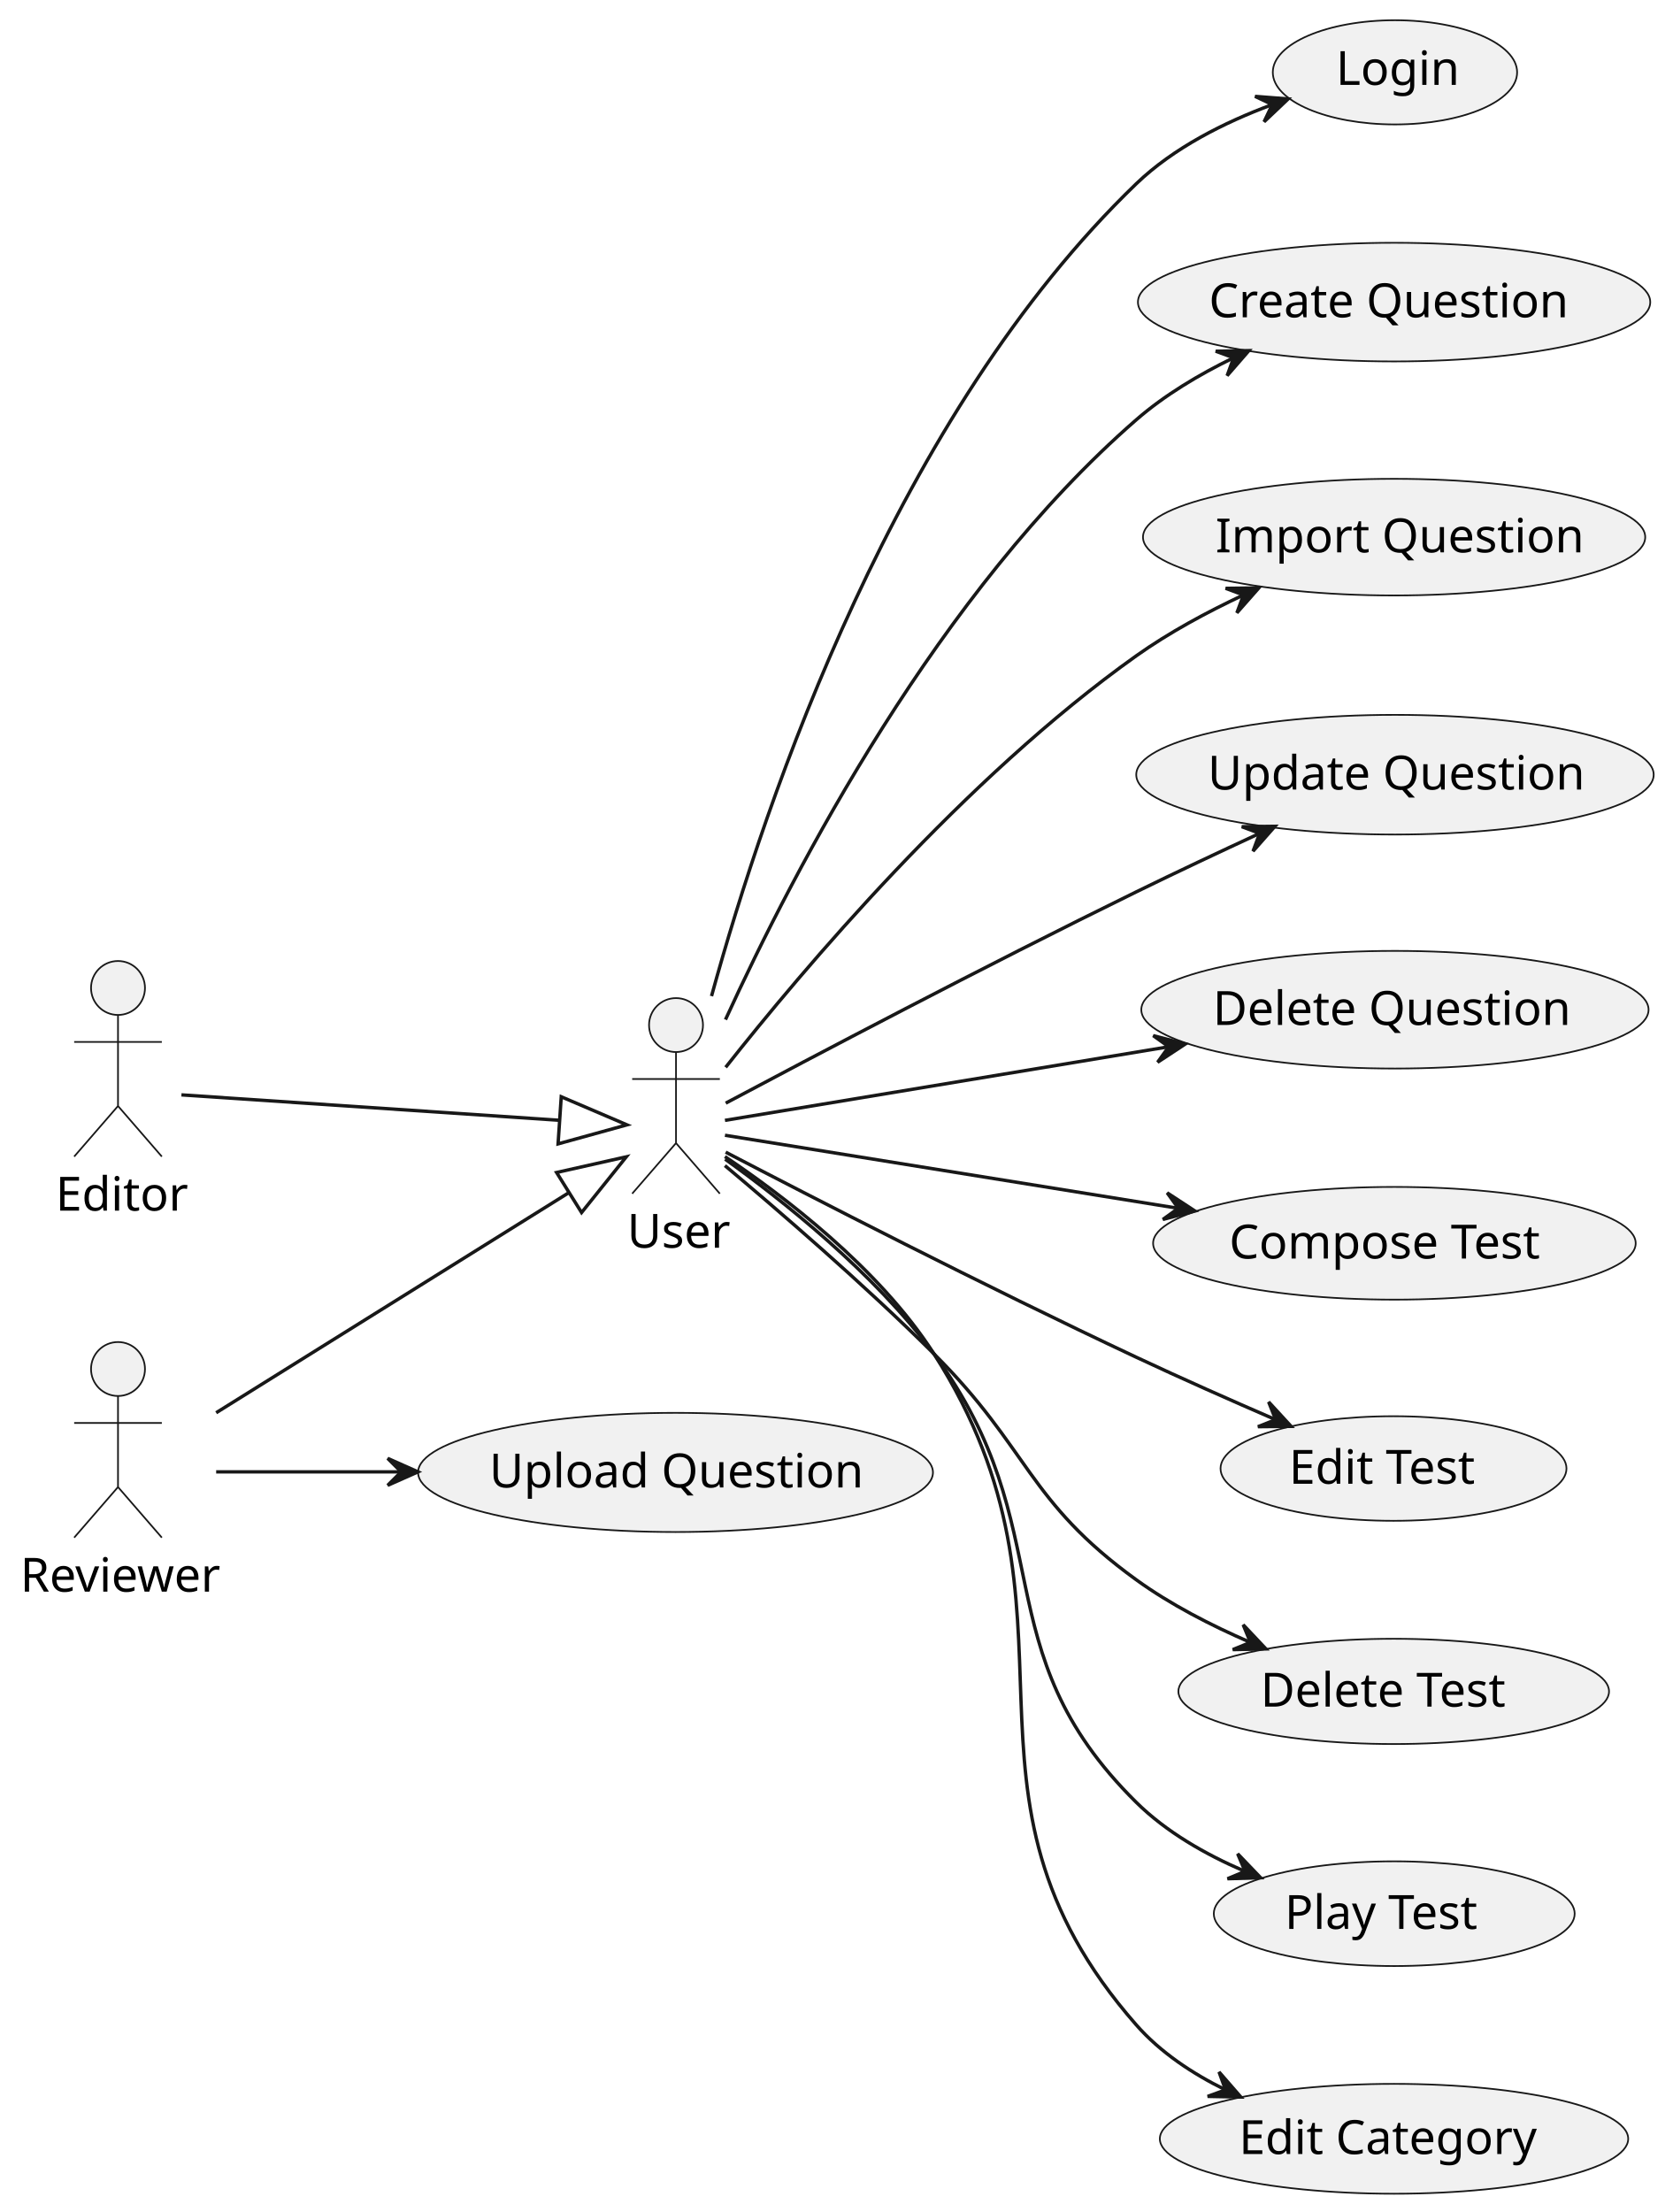
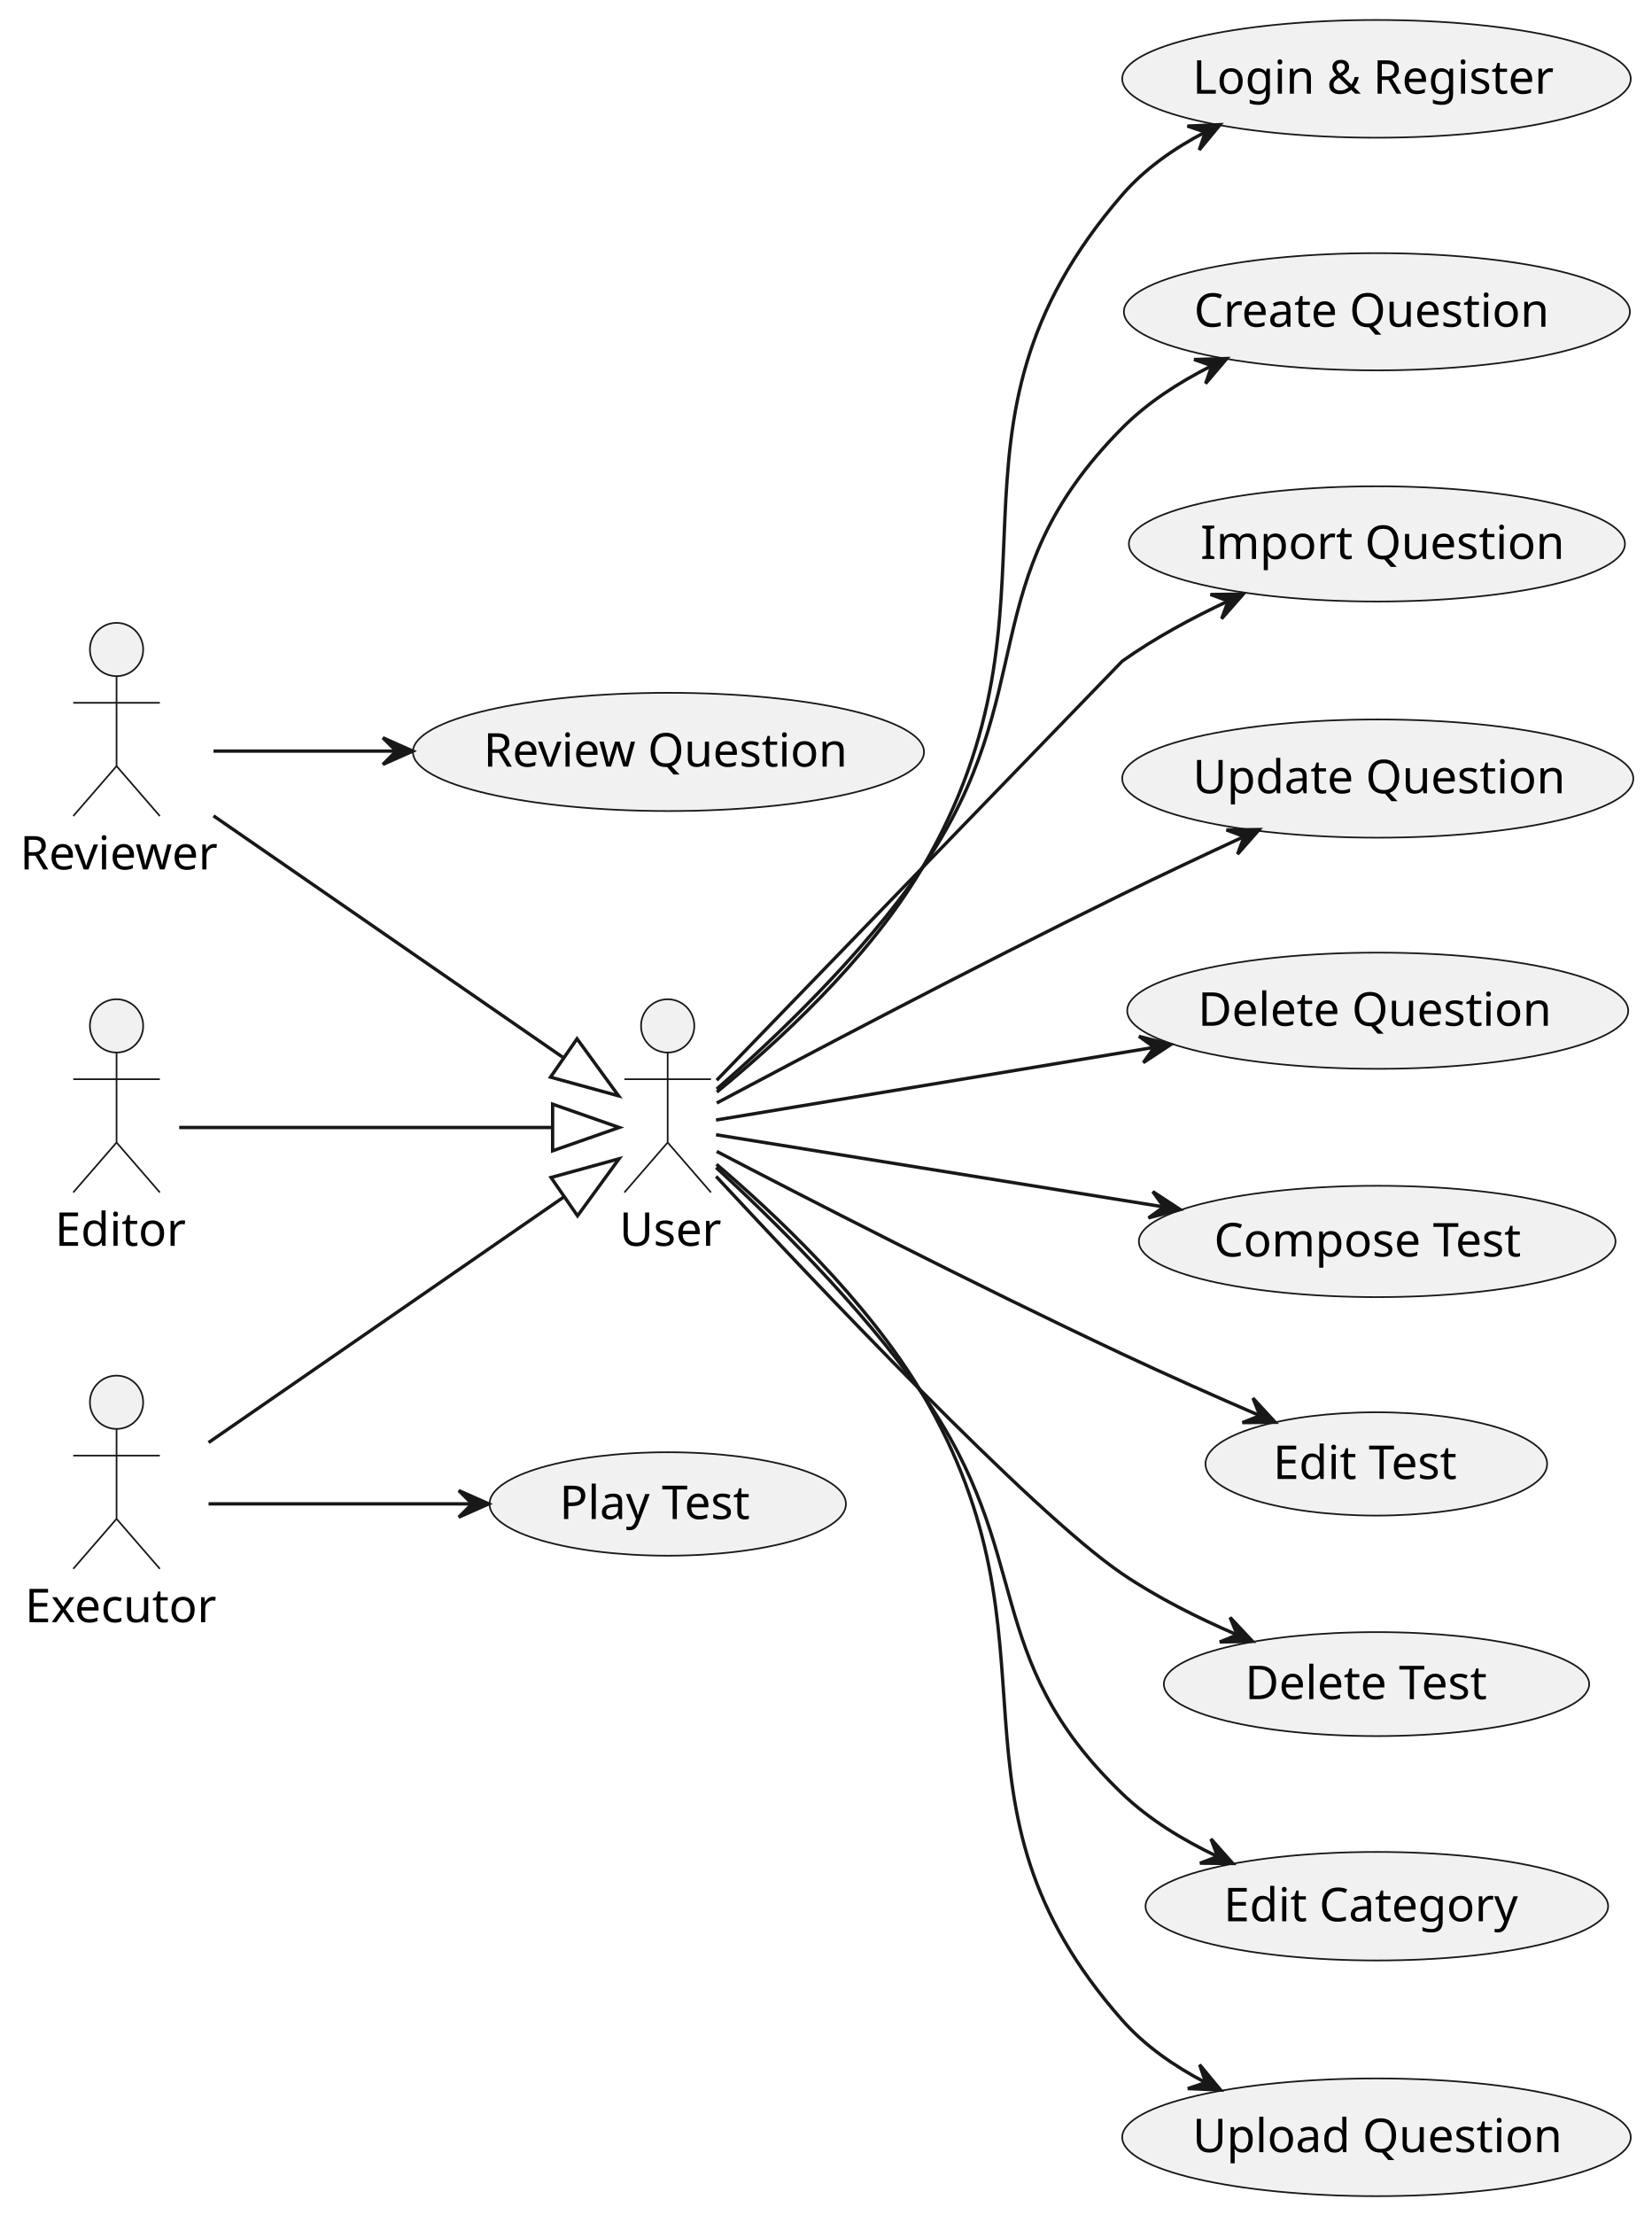
- <svg xmlns="http://www.w3.org/2000/svg" contentStyleType="text/css" height="656px" preserveAspectRatio="none" style="width:496px;height:656px;background:#FFFFFF;" version="1.1" viewBox="0 0 496 656" width="496px" zoomAndPan="magnify">
+ <svg xmlns="http://www.w3.org/2000/svg" contentStyleType="text/css" height="665px" preserveAspectRatio="none" style="width:496px;height:665px;background:#FFFFFF;" version="1.1" viewBox="0 0 496 665" width="496px" zoomAndPan="magnify">
  <defs />
  <g>
    <g id="elem_User">
-       <ellipse cx="200.5" cy="304" fill="#F1F1F1" rx="8" ry="8" style="stroke:#181818;stroke-width:0.5;" />
-       <path d="M200.5,312 L200.5,339 M187.5,320 L213.5,320 M200.5,339 L187.5,354 M200.5,339 L213.5,354 " fill="none" style="stroke:#181818;stroke-width:0.5;" />
-       <text fill="#000000" font-family="sans-serif" font-size="14" lengthAdjust="spacing" textLength="29" x="186" y="370.033">User</text>
+       <ellipse cx="200.5" cy="308" fill="#F1F1F1" rx="8" ry="8" style="stroke:#181818;stroke-width:0.5;" />
+       <path d="M200.5,316 L200.5,343 M187.5,324 L213.5,324 M200.5,343 L187.5,358 M200.5,343 L213.5,358 " fill="none" style="stroke:#181818;stroke-width:0.5;" />
+       <text fill="#000000" font-family="sans-serif" font-size="14" lengthAdjust="spacing" textLength="29" x="186" y="374.033">User</text>
    </g>
    <g id="elem_Editor">
-       <ellipse cx="35" cy="293" fill="#F1F1F1" rx="8" ry="8" style="stroke:#181818;stroke-width:0.5;" />
-       <path d="M35,301 L35,328 M22,309 L48,309 M35,328 L22,343 M35,328 L48,343 " fill="none" style="stroke:#181818;stroke-width:0.5;" />
-       <text fill="#000000" font-family="sans-serif" font-size="14" lengthAdjust="spacing" textLength="37" x="16.5" y="359.033">Editor</text>
+       <ellipse cx="35" cy="308" fill="#F1F1F1" rx="8" ry="8" style="stroke:#181818;stroke-width:0.5;" />
+       <path d="M35,316 L35,343 M22,324 L48,324 M35,343 L22,358 M35,343 L48,358 " fill="none" style="stroke:#181818;stroke-width:0.5;" />
+       <text fill="#000000" font-family="sans-serif" font-size="14" lengthAdjust="spacing" textLength="37" x="16.5" y="374.033">Editor</text>
    </g>
    <g id="elem_Reviewer">
-       <ellipse cx="35" cy="406" fill="#F1F1F1" rx="8" ry="8" style="stroke:#181818;stroke-width:0.5;" />
-       <path d="M35,414 L35,441 M22,422 L48,422 M35,441 L22,456 M35,441 L48,456 " fill="none" style="stroke:#181818;stroke-width:0.5;" />
-       <text fill="#000000" font-family="sans-serif" font-size="14" lengthAdjust="spacing" textLength="58" x="6" y="472.033">Reviewer</text>
+       <ellipse cx="35" cy="195" fill="#F1F1F1" rx="8" ry="8" style="stroke:#181818;stroke-width:0.5;" />
+       <path d="M35,203 L35,230 M22,211 L48,211 M35,230 L22,245 M35,230 L48,245 " fill="none" style="stroke:#181818;stroke-width:0.5;" />
+       <text fill="#000000" font-family="sans-serif" font-size="14" lengthAdjust="spacing" textLength="58" x="6" y="261.033">Reviewer</text>
    </g>
    <g id="elem_login">
-       <ellipse cx="413.734" cy="21.452" fill="#F1F1F1" rx="36.234" ry="15.452" style="stroke:#181818;stroke-width:0.5;" />
-       <text fill="#000000" font-family="sans-serif" font-size="14" lengthAdjust="spacing" textLength="35" x="396.234" y="25.18">Login</text>
+       <ellipse cx="413.355" cy="23.671" fill="#F1F1F1" rx="76.355" ry="17.671" style="stroke:#181818;stroke-width:0.5;" />
+       <text fill="#000000" font-family="sans-serif" font-size="14" lengthAdjust="spacing" textLength="105" x="358.123" y="28.125">Login &amp; Register</text>
    </g>
    <g id="elem_createQ">
-       <ellipse cx="413.476" cy="89.595" fill="#F1F1F1" rx="75.976" ry="17.595" style="stroke:#181818;stroke-width:0.5;" />
-       <text fill="#000000" font-family="sans-serif" font-size="14" lengthAdjust="spacing" textLength="104" x="358.547" y="94.096">Create Question</text>
+       <ellipse cx="413.476" cy="93.595" fill="#F1F1F1" rx="75.976" ry="17.595" style="stroke:#181818;stroke-width:0.5;" />
+       <text fill="#000000" font-family="sans-serif" font-size="14" lengthAdjust="spacing" textLength="104" x="358.547" y="98.096">Create Question</text>
    </g>
    <g id="elem_importQ">
-       <ellipse cx="413.481" cy="159.296" fill="#F1F1F1" rx="74.481" ry="17.296" style="stroke:#181818;stroke-width:0.5;" />
-       <text fill="#000000" font-family="sans-serif" font-size="14" lengthAdjust="spacing" textLength="100" x="360.481" y="163.813">Import Question</text>
+       <ellipse cx="413.481" cy="163.296" fill="#F1F1F1" rx="74.481" ry="17.296" style="stroke:#181818;stroke-width:0.5;" />
+       <text fill="#000000" font-family="sans-serif" font-size="14" lengthAdjust="spacing" textLength="100" x="360.481" y="167.813">Import Question</text>
    </g>
    <g id="elem_updateQ">
-       <ellipse cx="413.736" cy="229.747" fill="#F1F1F1" rx="76.736" ry="17.747" style="stroke:#181818;stroke-width:0.5;" />
-       <text fill="#000000" font-family="sans-serif" font-size="14" lengthAdjust="spacing" textLength="106" x="358.201" y="234.155">Update Question</text>
+       <ellipse cx="413.736" cy="233.747" fill="#F1F1F1" rx="76.736" ry="17.747" style="stroke:#181818;stroke-width:0.5;" />
+       <text fill="#000000" font-family="sans-serif" font-size="14" lengthAdjust="spacing" textLength="106" x="358.201" y="238.155">Update Question</text>
    </g>
    <g id="elem_deleteQ">
-       <ellipse cx="413.726" cy="299.445" fill="#F1F1F1" rx="75.226" ry="17.445" style="stroke:#181818;stroke-width:0.5;" />
-       <text fill="#000000" font-family="sans-serif" font-size="14" lengthAdjust="spacing" textLength="102" x="359.726" y="303.962">Delete Question</text>
+       <ellipse cx="413.726" cy="303.445" fill="#F1F1F1" rx="75.226" ry="17.445" style="stroke:#181818;stroke-width:0.5;" />
+       <text fill="#000000" font-family="sans-serif" font-size="14" lengthAdjust="spacing" textLength="102" x="359.726" y="307.962">Delete Question</text>
    </g>
    <g id="elem_composeT">
-       <ellipse cx="413.568" cy="368.714" fill="#F1F1F1" rx="71.568" ry="16.713" style="stroke:#181818;stroke-width:0.5;" />
-       <text fill="#000000" font-family="sans-serif" font-size="14" lengthAdjust="spacing" textLength="92" x="364.568" y="373.23">Compose Test</text>
+       <ellipse cx="413.568" cy="372.714" fill="#F1F1F1" rx="71.568" ry="16.713" style="stroke:#181818;stroke-width:0.5;" />
+       <text fill="#000000" font-family="sans-serif" font-size="14" lengthAdjust="spacing" textLength="92" x="364.568" y="377.23">Compose Test</text>
    </g>
    <g id="elem_editT">
-       <ellipse cx="413.303" cy="435.509" fill="#F1F1F1" rx="51.303" ry="15.509" style="stroke:#181818;stroke-width:0.5;" />
-       <text fill="#000000" font-family="sans-serif" font-size="14" lengthAdjust="spacing" textLength="56" x="382.303" y="440.025">Edit Test</text>
+       <ellipse cx="413.303" cy="439.509" fill="#F1F1F1" rx="51.303" ry="15.509" style="stroke:#181818;stroke-width:0.5;" />
+       <text fill="#000000" font-family="sans-serif" font-size="14" lengthAdjust="spacing" textLength="56" x="382.303" y="444.025">Edit Test</text>
    </g>
    <g id="elem_deleteT">
-       <ellipse cx="413.363" cy="501.609" fill="#F1F1F1" rx="63.863" ry="15.609" style="stroke:#181818;stroke-width:0.5;" />
-       <text fill="#000000" font-family="sans-serif" font-size="14" lengthAdjust="spacing" textLength="73" x="373.863" y="506.126">Delete Test</text>
+       <ellipse cx="413.363" cy="505.609" fill="#F1F1F1" rx="63.863" ry="15.609" style="stroke:#181818;stroke-width:0.5;" />
+       <text fill="#000000" font-family="sans-serif" font-size="14" lengthAdjust="spacing" textLength="73" x="373.863" y="510.126">Delete Test</text>
    </g>
    <g id="elem_playT">
-       <ellipse cx="413.519" cy="567.53" fill="#F1F1F1" rx="53.519" ry="15.53" style="stroke:#181818;stroke-width:0.5;" />
-       <text fill="#000000" font-family="sans-serif" font-size="14" lengthAdjust="spacing" textLength="59" x="381.019" y="572.046">Play Test</text>
+       <ellipse cx="200.519" cy="451.53" fill="#F1F1F1" rx="53.519" ry="15.53" style="stroke:#181818;stroke-width:0.5;" />
+       <text fill="#000000" font-family="sans-serif" font-size="14" lengthAdjust="spacing" textLength="59" x="168.019" y="456.046">Play Test</text>
    </g>
    <g id="elem_editC">
-       <ellipse cx="413.457" cy="634.291" fill="#F1F1F1" rx="69.457" ry="16.291" style="stroke:#181818;stroke-width:0.5;" />
-       <text fill="#000000" font-family="sans-serif" font-size="14" lengthAdjust="spacing" textLength="86" x="367.457" y="638.808">Edit Category</text>
+       <ellipse cx="413.457" cy="572.291" fill="#F1F1F1" rx="69.457" ry="16.291" style="stroke:#181818;stroke-width:0.5;" />
+       <text fill="#000000" font-family="sans-serif" font-size="14" lengthAdjust="spacing" textLength="86" x="367.457" y="576.808">Edit Category</text>
    </g>
    <g id="elem_uploadQ">
-       <ellipse cx="200.355" cy="436.671" fill="#F1F1F1" rx="76.355" ry="17.671" style="stroke:#181818;stroke-width:0.5;" />
-       <text fill="#000000" font-family="sans-serif" font-size="14" lengthAdjust="spacing" textLength="105" x="145.123" y="441.125">Upload Question</text>
+       <ellipse cx="413.355" cy="641.671" fill="#F1F1F1" rx="76.355" ry="17.671" style="stroke:#181818;stroke-width:0.5;" />
+       <text fill="#000000" font-family="sans-serif" font-size="14" lengthAdjust="spacing" textLength="105" x="358.123" y="646.125">Upload Question</text>
+     </g>
+     <g id="elem_review">
+       <ellipse cx="200.736" cy="225.747" fill="#F1F1F1" rx="76.736" ry="17.747" style="stroke:#181818;stroke-width:0.5;" />
+       <text fill="#000000" font-family="sans-serif" font-size="14" lengthAdjust="spacing" textLength="106" x="145.201" y="230.155">Review Question</text>
+     </g>
+     <g id="elem_Executor">
+       <ellipse cx="35" cy="421" fill="#F1F1F1" rx="8" ry="8" style="stroke:#181818;stroke-width:0.5;" />
+       <path d="M35,429 L35,456 M22,437 L48,437 M35,456 L22,471 M35,456 L48,471 " fill="none" style="stroke:#181818;stroke-width:0.5;" />
+       <text fill="#000000" font-family="sans-serif" font-size="14" lengthAdjust="spacing" textLength="55" x="7.5" y="487.033">Executor</text>
    </g>
    <g id="link_Editor_User">
-       <path d="M53.81,324.7 C80.57,326.5 131.65,329.93 165.65,332.22 " fill="none" id="Editor-to-User" style="stroke:#181818;stroke-width:1.0;" />
-       <polygon fill="none" points="166.46,325.26,185.95,333.59,165.52,339.23,166.46,325.26" style="stroke:#181818;stroke-width:1.0;" />
+       <path d="M53.81,338.5 C80.57,338.5 131.65,338.5 165.65,338.5 " fill="none" id="Editor-to-User" style="stroke:#181818;stroke-width:1.0;" />
+       <polygon fill="none" points="165.95,331.5,185.95,338.5,165.95,345.5,165.95,331.5" style="stroke:#181818;stroke-width:1.0;" />
    </g>
    <g id="link_Reviewer_User">
-       <path d="M64.11,418.97 C93.17,400.84 138.42,372.61 168.5,353.84 " fill="none" id="Reviewer-to-User" style="stroke:#181818;stroke-width:1.0;" />
-       <polygon fill="none" points="165.08,347.72,185.76,343.07,172.49,359.6,165.08,347.72" style="stroke:#181818;stroke-width:1.0;" />
+       <path d="M64.11,244.93 C93.31,265.11 138.85,296.58 168.93,317.37 " fill="none" id="Reviewer-to-User" style="stroke:#181818;stroke-width:1.0;" />
+       <polygon fill="none" points="173.28,311.87,185.76,329,165.32,323.39,173.28,311.87" style="stroke:#181818;stroke-width:1.0;" />
+     </g>
+     <g id="link_Executor_User">
+       <path d="M62.63,433.09 C91.86,412.9 138.67,380.54 169.26,359.4 " fill="none" id="Executor-to-User" style="stroke:#181818;stroke-width:1.0;" />
+       <polygon fill="none" points="165.47,353.51,185.9,347.9,173.43,365.03,165.47,353.51" style="stroke:#181818;stroke-width:1.0;" />
    </g>
    <g id="link_User_createQ">
-       <path d="M215.17,302.39 C235.74,257.37 278.57,175.33 337,124.5 C345.41,117.18 355.62,111.09 365.76,106.16 " fill="none" id="User-to-createQ" style="stroke:#181818;stroke-width:1.0;" />
-       <polygon fill="#181818" points="370.42,103.98,360.573,104.163,365.889,106.095,363.957,111.412,370.42,103.98" style="stroke:#181818;stroke-width:1.0;" />
+       <path d="M215.23,326.97 C231.59,312.69 258.97,286.98 277,260.5 C313.27,207.24 291.6,174.24 337,128.5 C344.52,120.92 353.99,114.8 363.66,109.93 " fill="none" id="User-to-createQ" style="stroke:#181818;stroke-width:1.0;" />
+       <polygon fill="#181818" points="368.42,107.64,358.576,107.937,363.914,109.807,362.043,115.146,368.42,107.64" style="stroke:#181818;stroke-width:1.0;" />
    </g>
    <g id="link_User_importQ">
-       <path d="M215.22,316.53 C237.95,287.72 285.99,230.75 337,194.5 C346.69,187.62 357.94,181.54 368.76,176.47 " fill="none" id="User-to-importQ" style="stroke:#181818;stroke-width:1.0;" />
-       <polygon fill="#181818" points="373.36,174.36,363.512,174.48,368.816,176.446,366.85,181.75,373.36,174.36" style="stroke:#181818;stroke-width:1.0;" />
+       <path d="M215.23,324.31 C249.64,288.74 336.89,198.58 337,198.5 C346.69,191.62 357.94,185.54 368.76,180.47 " fill="none" id="User-to-importQ" style="stroke:#181818;stroke-width:1.0;" />
+       <polygon fill="#181818" points="373.36,178.36,363.512,178.48,368.816,180.446,366.85,185.75,373.36,178.36" style="stroke:#181818;stroke-width:1.0;" />
    </g>
    <g id="link_User_updateQ">
-       <path d="M215.25,327.15 C239.62,314.18 292.06,286.51 337,264.5 C348.8,258.72 361.74,252.63 373.53,247.18 " fill="none" id="User-to-updateQ" style="stroke:#181818;stroke-width:1.0;" />
-       <polygon fill="#181818" points="378.15,245.05,368.302,245.17,373.606,247.136,371.64,252.44,378.15,245.05" style="stroke:#181818;stroke-width:1.0;" />
+       <path d="M215.25,331.15 C239.62,318.18 292.06,290.51 337,268.5 C348.8,262.72 361.74,256.63 373.53,251.18 " fill="none" id="User-to-updateQ" style="stroke:#181818;stroke-width:1.0;" />
+       <polygon fill="#181818" points="378.15,249.05,368.302,249.17,373.606,251.136,371.64,256.44,378.15,249.05" style="stroke:#181818;stroke-width:1.0;" />
    </g>
    <g id="link_User_deleteQ">
-       <path d="M215.02,332.26 C241.08,327.93 299.83,318.19 346.52,310.45 " fill="none" id="User-to-deleteQ" style="stroke:#181818;stroke-width:1.0;" />
-       <polygon fill="#181818" points="351.57,309.61,342.038,307.131,346.637,310.425,343.342,315.024,351.57,309.61" style="stroke:#181818;stroke-width:1.0;" />
+       <path d="M215.02,336.26 C241.08,331.93 299.83,322.19 346.52,314.45 " fill="none" id="User-to-deleteQ" style="stroke:#181818;stroke-width:1.0;" />
+       <polygon fill="#181818" points="351.57,313.61,342.038,311.131,346.637,314.425,343.342,319.024,351.57,313.61" style="stroke:#181818;stroke-width:1.0;" />
    </g>
-     <g id="link_Reviewer_uploadQ">
-       <path d="M64.11,436.5 C79.43,436.5 99.24,436.5 118.97,436.5 " fill="none" id="Reviewer-to-uploadQ" style="stroke:#181818;stroke-width:1.0;" />
-       <polygon fill="#181818" points="123.98,436.5,114.98,432.5,118.98,436.5,114.98,440.5,123.98,436.5" style="stroke:#181818;stroke-width:1.0;" />
+     <g id="link_User_uploadQ">
+       <path d="M215.16,349.55 C231.97,363.82 260.32,390.2 277,418.5 C321.54,494.05 278.98,540.72 337,606.5 C343.82,614.23 352.7,620.37 361.96,625.2 " fill="none" id="User-to-uploadQ" style="stroke:#181818;stroke-width:1.0;" />
+       <polygon fill="#181818" points="366.53,627.47,360.25,619.883,362.052,625.245,356.69,627.048,366.53,627.47" style="stroke:#181818;stroke-width:1.0;" />
    </g>
    <g id="link_User_login">
-       <path d="M211.03,295.41 C227.35,236.04 265.98,122.83 337,54.5 C348.11,43.81 363.24,36.27 377.05,31.13 " fill="none" id="User-to-login" style="stroke:#181818;stroke-width:1.0;" />
-       <polygon fill="#181818" points="382.06,29.34,372.241,28.577,377.347,31.011,374.914,36.117,382.06,29.34" style="stroke:#181818;stroke-width:1.0;" />
+       <path d="M215.27,327.86 C232.18,314.08 260.64,288.49 277,260.5 C324.26,179.64 275.76,129.36 337,58.5 C343.74,50.7 352.58,44.53 361.84,39.69 " fill="none" id="User-to-login" style="stroke:#181818;stroke-width:1.0;" />
+       <polygon fill="#181818" points="366.41,37.42,356.571,37.855,361.935,39.65,360.139,45.015,366.41,37.42" style="stroke:#181818;stroke-width:1.0;" />
    </g>
    <g id="link_User_composeT">
-       <path d="M215.02,336.68 C241.61,340.96 302.22,350.73 349.33,358.32 " fill="none" id="User-to-composeT" style="stroke:#181818;stroke-width:1.0;" />
-       <polygon fill="#181818" points="354.42,359.14,346.177,353.75,349.485,358.339,344.895,361.646,354.42,359.14" style="stroke:#181818;stroke-width:1.0;" />
+       <path d="M215.02,340.68 C241.61,344.96 302.22,354.73 349.33,362.32 " fill="none" id="User-to-composeT" style="stroke:#181818;stroke-width:1.0;" />
+       <polygon fill="#181818" points="354.42,363.14,346.177,357.75,349.485,362.339,344.895,365.646,354.42,363.14" style="stroke:#181818;stroke-width:1.0;" />
    </g>
    <g id="link_User_editT">
-       <path d="M215.23,341.69 C239.57,354.38 291.96,381.37 337,402.5 C350.38,408.78 365.26,415.36 378.24,420.98 " fill="none" id="User-to-editT" style="stroke:#181818;stroke-width:1.0;" />
-       <polygon fill="#181818" points="382.94,423.01,376.271,415.763,378.352,421.023,373.092,423.104,382.94,423.01" style="stroke:#181818;stroke-width:1.0;" />
+       <path d="M215.23,345.69 C239.57,358.38 291.96,385.37 337,406.5 C350.38,412.78 365.26,419.36 378.24,424.98 " fill="none" id="User-to-editT" style="stroke:#181818;stroke-width:1.0;" />
+       <polygon fill="#181818" points="382.94,427.01,376.271,419.763,378.352,425.023,373.092,427.104,382.94,427.01" style="stroke:#181818;stroke-width:1.0;" />
    </g>
    <g id="link_User_deleteT">
-       <path d="M215.01,345.68 C230.45,358.63 256.26,380.85 277,401.5 C305.33,429.7 304.61,445.07 337,468.5 C347.14,475.84 359.17,482.01 370.61,486.97 " fill="none" id="User-to-deleteT" style="stroke:#181818;stroke-width:1.0;" />
-       <polygon fill="#181818" points="375.47,489.01,368.716,481.841,370.859,487.077,365.623,489.219,375.47,489.01" style="stroke:#181818;stroke-width:1.0;" />
+       <path d="M215.04,353.19 C243.66,384.01 309.89,454.12 337,472.5 C347.46,479.6 359.7,485.73 371.24,490.71 " fill="none" id="User-to-deleteT" style="stroke:#181818;stroke-width:1.0;" />
+       <polygon fill="#181818" points="376.13,492.78,369.396,485.594,371.524,490.835,366.283,492.963,376.13,492.78" style="stroke:#181818;stroke-width:1.0;" />
    </g>
-     <g id="link_User_playT">
-       <path d="M215.07,343.77 C231.52,355.58 259.24,377.36 277,401.5 C315.43,453.73 290.88,488.92 337,534.5 C345.9,543.3 357.54,549.94 369,554.87 " fill="none" id="User-to-playT" style="stroke:#181818;stroke-width:1.0;" />
-       <polygon fill="#181818" points="373.9,556.87,367.082,549.763,369.272,554.979,364.056,557.168,373.9,556.87" style="stroke:#181818;stroke-width:1.0;" />
+     <g id="link_Executor_playT">
+       <path d="M62.63,451.5 C83.93,451.5 114.56,451.5 141.44,451.5 " fill="none" id="Executor-to-playT" style="stroke:#181818;stroke-width:1.0;" />
+       <polygon fill="#181818" points="146.77,451.5,137.77,447.5,141.77,451.5,137.77,455.5,146.77,451.5" style="stroke:#181818;stroke-width:1.0;" />
    </g>
    <g id="link_User_editC">
-       <path d="M215.01,343.01 C231.93,354.34 260.67,375.96 277,401.5 C326.76,479.33 276.07,531.07 337,600.5 C344.15,608.65 353.65,614.95 363.48,619.78 " fill="none" id="User-to-editC" style="stroke:#181818;stroke-width:1.0;" />
-       <polygon fill="#181818" points="368.02,621.9,361.557,614.468,363.489,619.785,358.173,621.717,368.02,621.9" style="stroke:#181818;stroke-width:1.0;" />
+       <path d="M215.04,350.51 C231.21,365.34 258.4,391.89 277,418.5 C311.16,467.37 293.99,497.2 337,538.5 C345.09,546.27 355.27,552.46 365.5,557.32 " fill="none" id="User-to-editC" style="stroke:#181818;stroke-width:1.0;" />
+       <polygon fill="#181818" points="370.2,559.46,363.662,552.094,365.648,557.391,360.351,559.377,370.2,559.46" style="stroke:#181818;stroke-width:1.0;" />
+     </g>
+     <g id="link_Reviewer_review">
+       <path d="M64.11,225.5 C79.43,225.5 99.24,225.5 118.97,225.5 " fill="none" id="Reviewer-to-review" style="stroke:#181818;stroke-width:1.0;" />
+       <polygon fill="#181818" points="123.98,225.5,114.98,221.5,118.98,225.5,114.98,229.5,123.98,225.5" style="stroke:#181818;stroke-width:1.0;" />
    </g>
  </g>
</svg>
